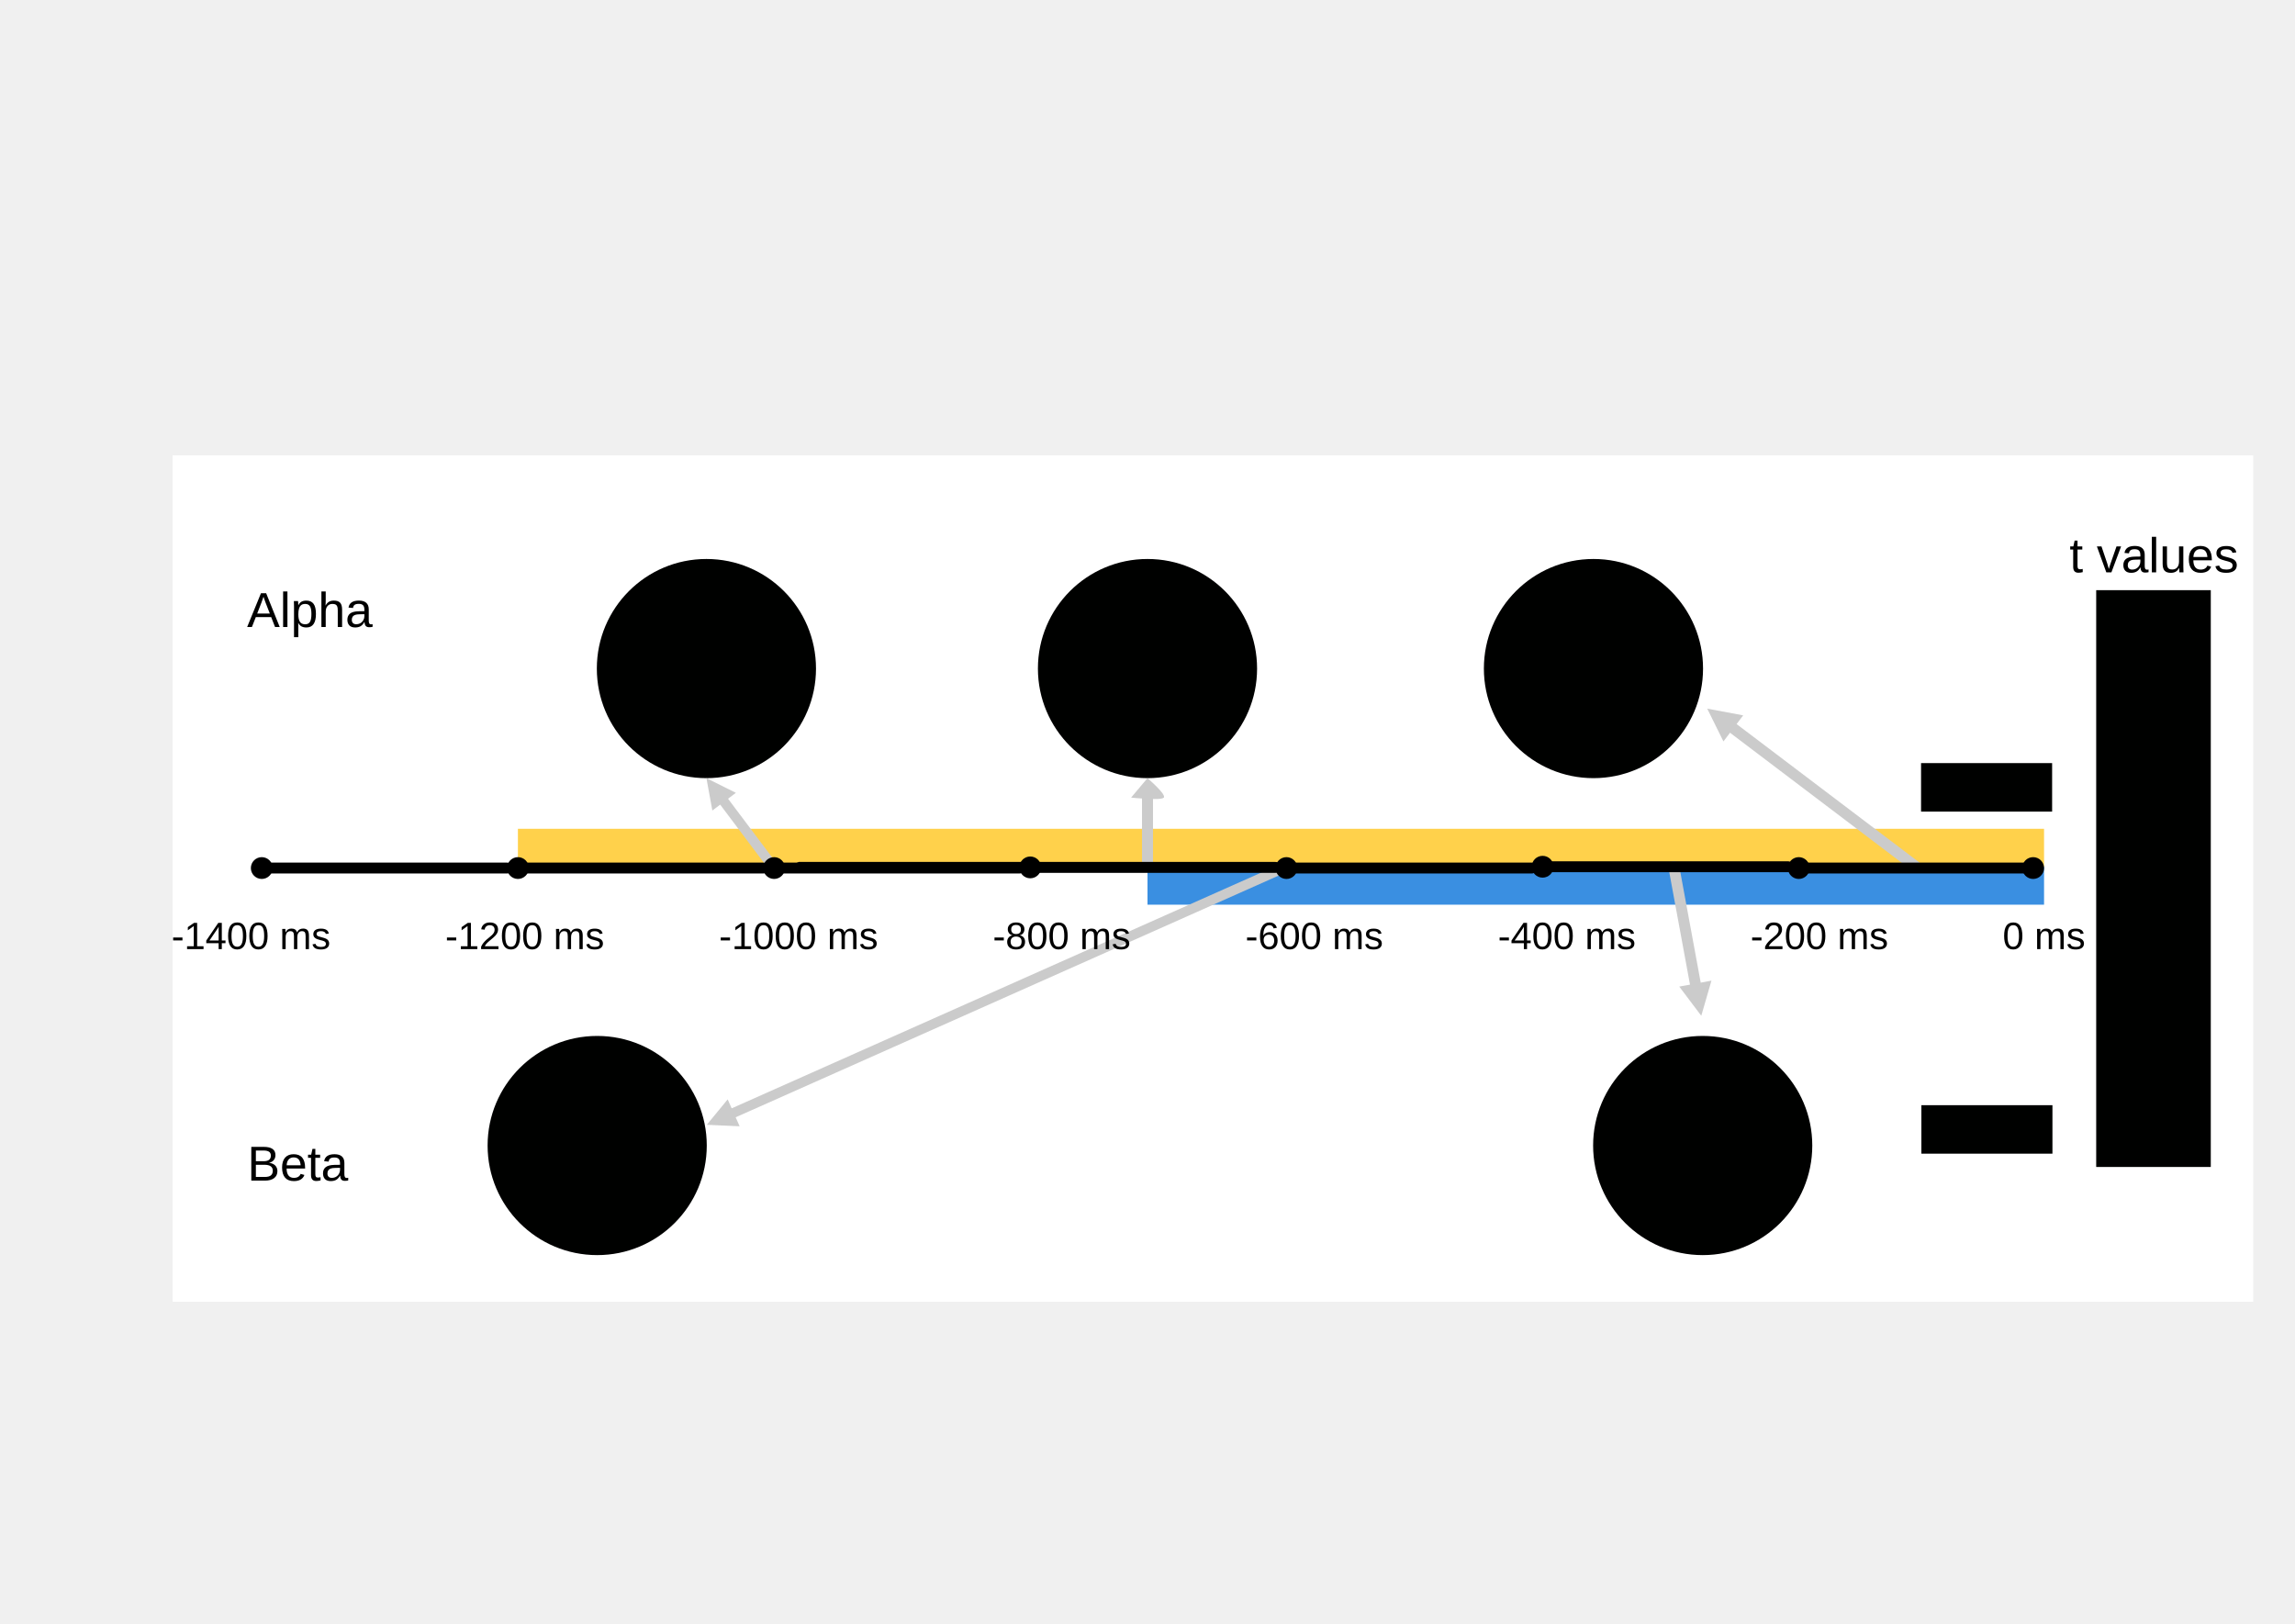
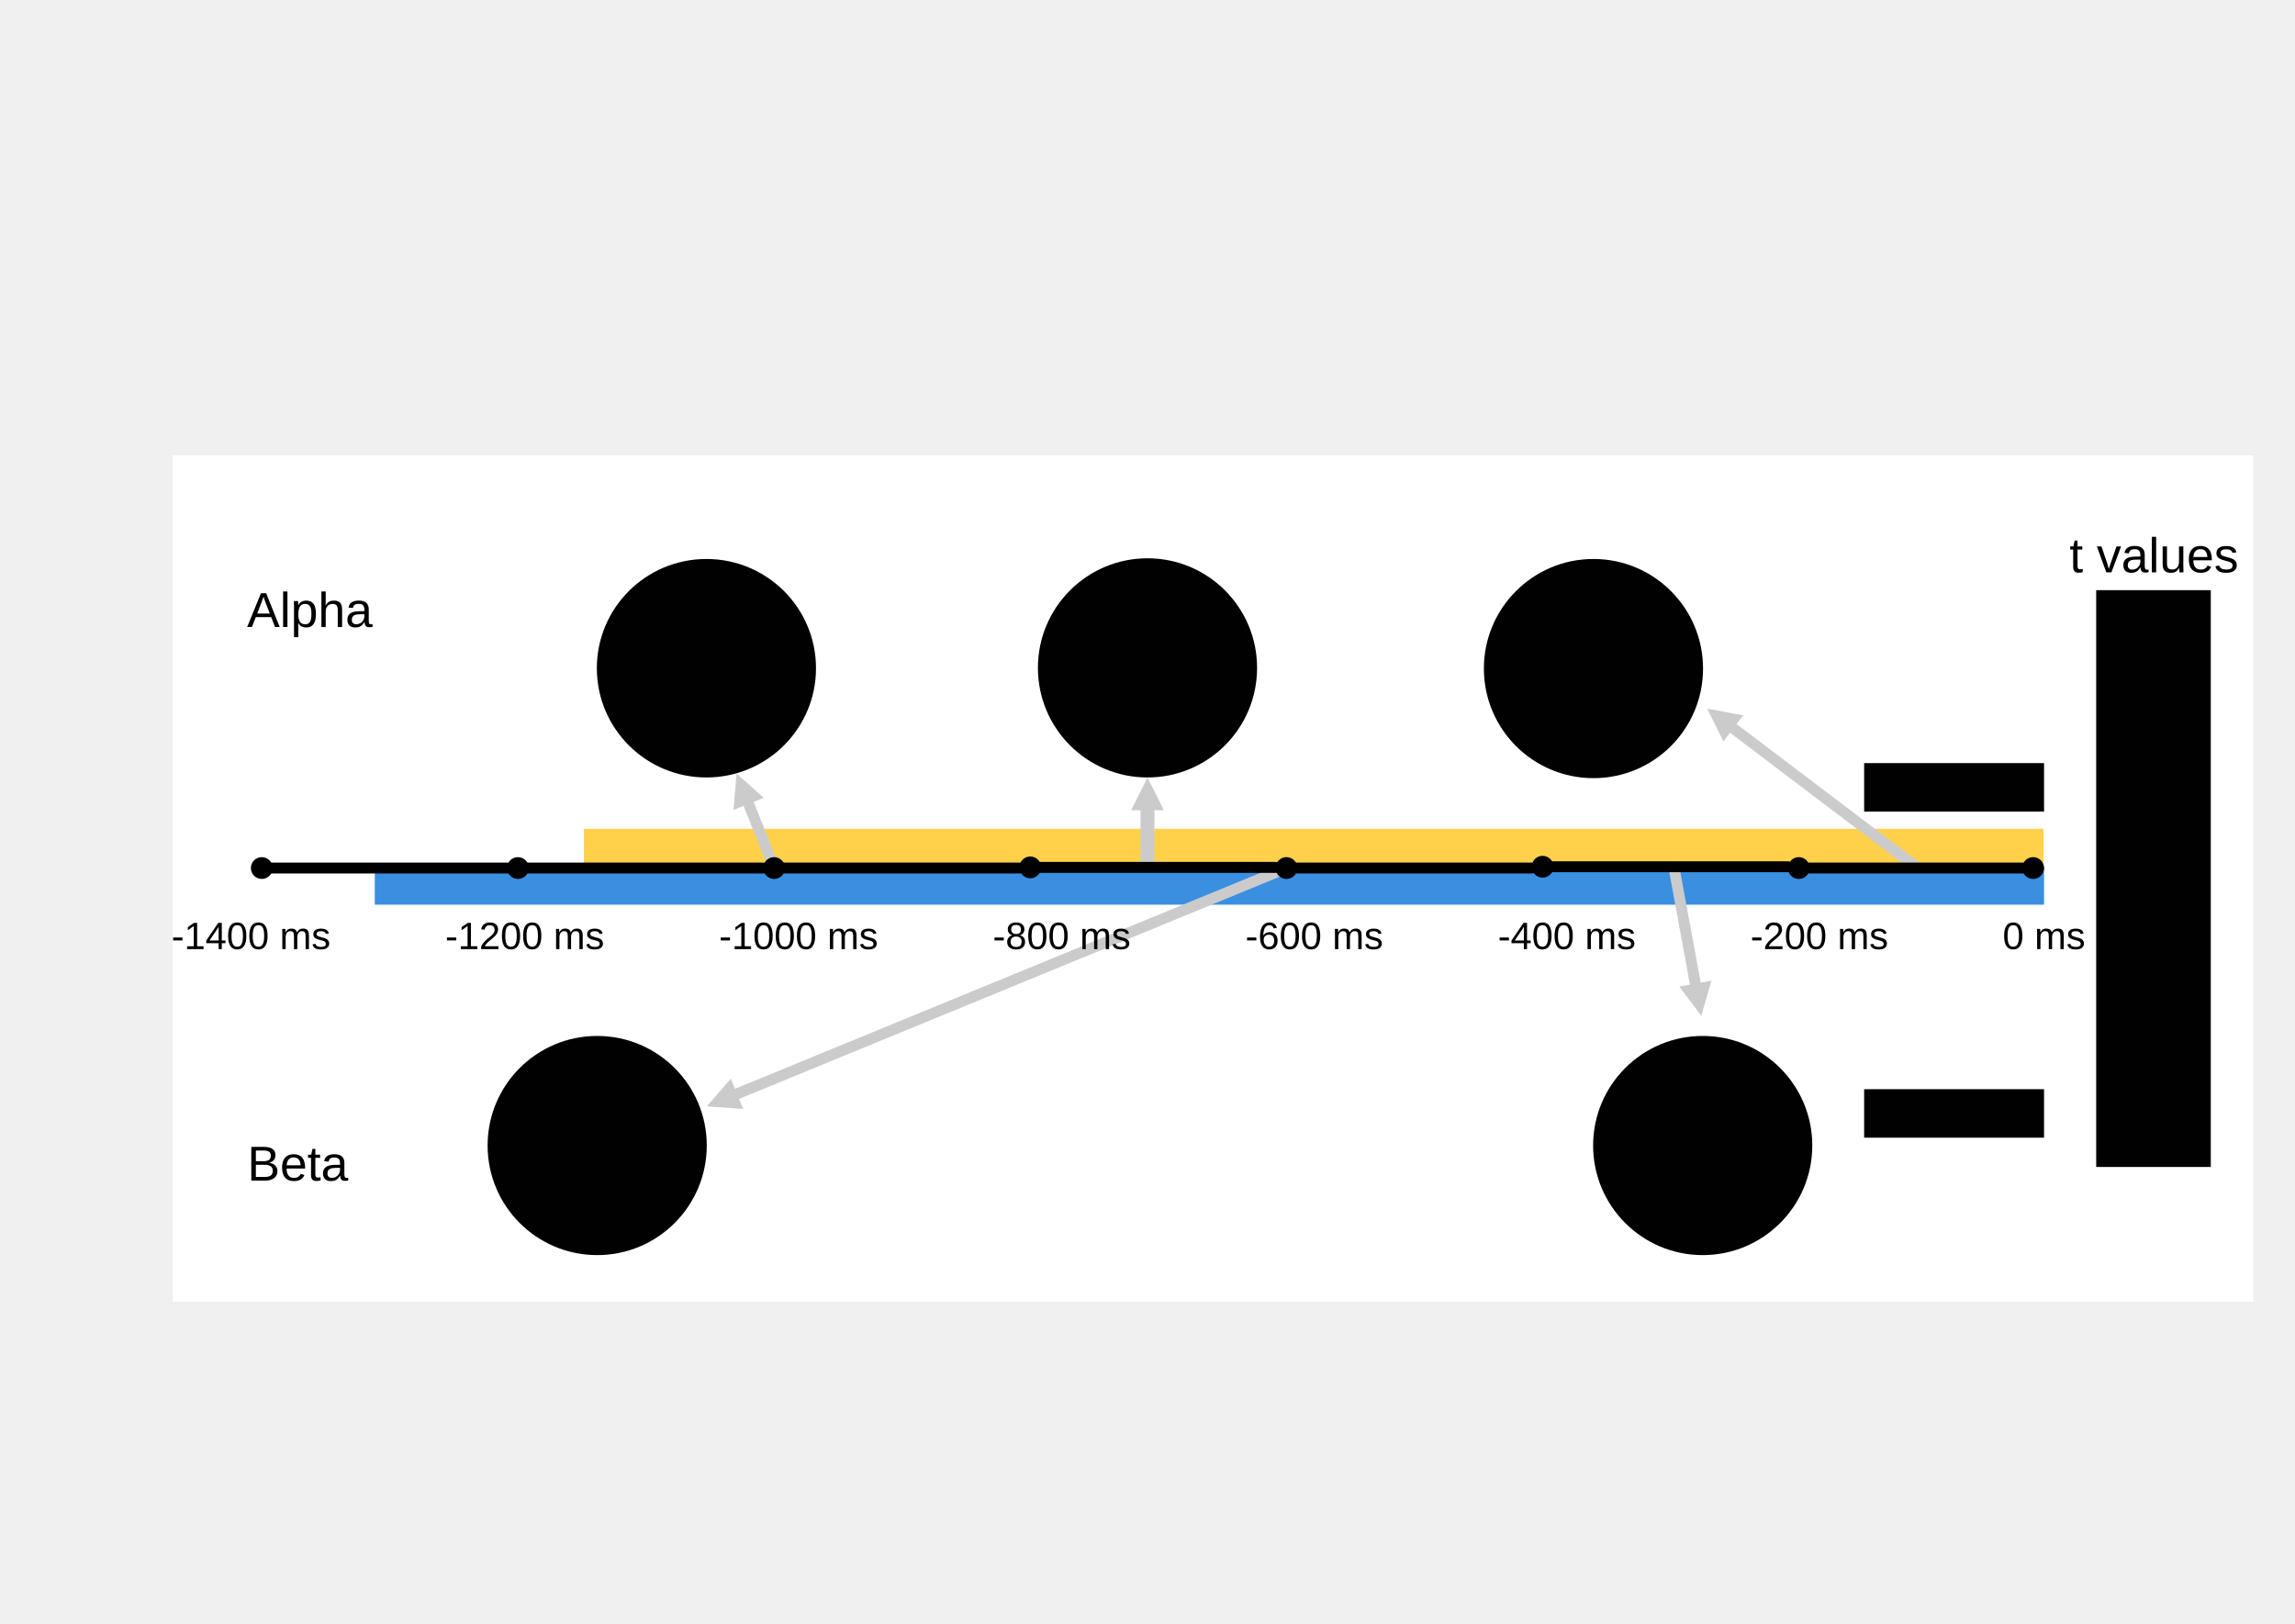
<svg xmlns="http://www.w3.org/2000/svg" width="100%" height="100%" viewBox="0 0 7016 4962" version="1.1" xml:space="preserve" style="fill-rule:evenodd;clip-rule:evenodd;stroke-linecap:round;stroke-linejoin:round;stroke-miterlimit:1.5;">
  <g transform="matrix(2,0,0,2,0,0)">
    <rect x="263.934" y="695.982" width="3180.13" height="1293.79" style="fill:white;" />
  </g>
-   <g id="slot_beta_cluster_ptext" transform="matrix(1,0,0,1,4732.83,1153.89)">
-     <rect x="1141" y="2224.62" width="400.653" height="148.217" style="fill:rgb(0,1,0);" />
+   <g transform="matrix(1.37276,0,0,1,4132.52,1105.01)">
+     <g id="slot_beta_cluster_ptext">
+       <rect x="1141" y="2224.62" width="400.653" height="148.217" style="fill:rgb(0,1,0);" />
+     </g>
  </g>
-   <g id="slot_alpha_cluster_ptext" transform="matrix(1,0,0,1,4731.83,108.165)">
-     <rect x="1141" y="2224.62" width="400.653" height="148.217" style="fill:rgb(0,1,0);" />
+   <g transform="matrix(1.37276,0,0,1,4132.52,108.163)">
+     <g id="slot_alpha_cluster_ptext">
+       <rect x="1141" y="2224.62" width="400.653" height="148.217" style="fill:rgb(0,1,0);" />
+     </g>
  </g>
  <g transform="matrix(1,0,0,1,77.132,-23.5693)">
    <g id="slot_colorbar">
      <rect x="6331.12" y="1827.69" width="350.284" height="1763.26" style="fill:rgb(0,1,0);" />
    </g>
  </g>
  <g transform="matrix(3.69667,0,0,3.69667,-1251.83,1689.02)">
    <g id="slot_beta_tw2">
      <circle cx="1746.74" cy="490.394" r="90.622" style="fill:rgb(0,1,0);" />
    </g>
  </g>
-   <g transform="matrix(3.69667,0,0,3.69667,-2949.13,230.958)">
+   <g transform="matrix(3.69667,0,0,3.69667,-2949.13,228.851)">
    <g id="slot_alpha_tw2">
      <circle cx="1746.74" cy="490.394" r="90.622" style="fill:rgb(0,1,0);" />
    </g>
  </g>
  <g transform="matrix(3.69667,0,0,3.69667,-4631.48,1689.02)">
    <g id="slot_beta_tw1">
      <circle cx="1746.74" cy="490.394" r="90.622" style="fill:rgb(0,1,0);" />
    </g>
  </g>
  <g transform="matrix(3.69667,0,0,3.69667,-1585.78,230.958)">
    <g id="slot_alpha_tw3">
      <circle cx="1746.74" cy="490.394" r="90.622" style="fill:rgb(0,1,0);" />
    </g>
  </g>
-   <g transform="matrix(3.69667,0,0,3.69667,-4297.54,230.958)">
+   <g transform="matrix(3.69667,0,0,3.68505,-4297.54,235.605)">
    <g id="slot_alpha_tw1">
      <circle cx="1746.74" cy="490.394" r="90.622" style="fill:rgb(0,1,0);" />
    </g>
  </g>
  <g transform="matrix(2,0,0,2,0,-176.38)">
    <g id="Lines" transform="matrix(1,0,0,1,0,173.447)">
-       <g transform="matrix(0.779143,0,0,0.615442,1098.27,534.301)">
+       <g transform="matrix(1.45068,0,0,0.615442,-648.057,534.301)">
        <rect x="841.608" y="1145.91" width="1758.88" height="94.248" style="fill:rgb(58,143,225);" />
      </g>
-       <g transform="matrix(1.32628,0,0,0.615442,-324.568,476.296)">
+       <g transform="matrix(1.26857,0,0,0.615442,-175.143,476.296)">
        <rect x="841.608" y="1145.91" width="1758.88" height="94.248" style="fill:rgb(255,209,75);" />
      </g>
    </g>
    <g id="Arrows" transform="matrix(1,0,0,1,0,88.19)">
+       <g transform="matrix(0.5,0,0,0.5,0,0)">
+         <path d="M2366.51,2653.59L2251.8,2364.61" style="fill:none;" />
+         <path d="M2242.23,2475.89L2251.8,2364.61L2335.08,2439.04L2242.23,2475.89Z" style="fill:rgb(203,203,203);" />
+         <path d="M2366.51,2653.59C2366.51,2653.59 2315.27,2524.52 2281.29,2438.89" style="fill:none;stroke:rgb(203,203,203);stroke-width:33.3px;" />
+       </g>
      <g transform="matrix(0.999999,4.043e-08,3.27008e-07,0.999996,-0.000235278,0.00015725)">
        <g>
          <path d="M2634.34,1133.28L2609.57,1083.16L2664.53,1093.42L2634.34,1133.28Z" style="fill:rgb(203,203,203);" />
          <path d="M2928.63,1324.8C2928.63,1324.8 2722.25,1168.5 2641.46,1107.31" style="fill:none;stroke:rgb(203,203,203);stroke-width:16.67px;" />
        </g>
      </g>
      <g transform="matrix(1,-1.93084e-06,1.07254e-06,0.999999,-0.00556634,0.00589516)">
        <g>
          <path d="M2616.01,1498.91L2600.48,1552.61L2566.83,1507.97L2616.01,1498.91Z" style="fill:rgb(203,203,203);" />
          <path d="M2558.49,1324.8C2558.49,1324.8 2581.22,1448.09 2593.23,1513.27" style="fill:none;stroke:rgb(203,203,203);stroke-width:16.67px;" />
-           <g transform="matrix(0.497105,-0.0035567,-0.00355819,0.495628,14.7196,18.0787)">
-             <path d="M2369.38,2657.52L2159.59,2378.78" style="fill:none;" />
-             <g transform="matrix(1.00587,0.00722026,0.00722026,1.00887,-29.8621,-36.7026)">
-               <path d="M2177.7,2477.76L2159.59,2378.78L2249.64,2423.68L2177.7,2477.76Z" style="fill:rgb(203,203,203);" />
-               <path d="M2366.18,2653.59C2366.18,2653.59 2263.43,2516.91 2202.85,2436.34" style="fill:none;stroke:rgb(203,203,203);stroke-width:30px;" />
-             </g>
-           </g>
        </g>
      </g>
-       <g transform="matrix(0.999999,1.12196e-06,-1.11905e-06,-0.594389,0.0015432,2112.25)">
+       <g transform="matrix(0.999999,-1.12196e-06,1.88268e-06,-0.999999,0.058925,2740.95)">
        <g>
-           <path d="M1778.94,1502.61C1783.11,1510.94 1753.94,1552.61 1753.94,1552.61L1728.94,1502.61C1728.94,1502.61 1774.77,1494.28 1778.94,1502.61Z" style="fill:rgb(203,203,203);" />
-           <path d="M1753.94,1324.8L1753.94,1512.61" style="fill:none;stroke:rgb(203,203,203);stroke-width:16.67px;" />
-           <path d="M1753.94,1324.8L1753.94,1512.61" style="fill:none;stroke:rgb(203,203,203);stroke-width:16.67px;" />
+           <path d="M1778.94,1502.61L1753.94,1552.61L1728.94,1502.61L1778.94,1502.61Z" style="fill:rgb(203,203,203);" />
+           <g transform="matrix(1,-1.60432e-06,-1.7033e-16,0.466051,-6.38574e-14,807.659)">
+             <path d="M1753.94,1324.8L1753.94,1512.61" style="fill:none;stroke:rgb(203,203,203);stroke-width:21.34px;" />
+           </g>
        </g>
      </g>
      <g transform="matrix(1,-5.04149e-07,9.3624e-07,0.999998,-0.00278768,0.00580154)">
        <g transform="matrix(0.5,2.52075e-07,-4.68121e-07,0.500001,0.00278769,-0.00580155)">
-           <path d="M3932.78,2649.6L2160.65,3438.48" style="fill:none;" />
-           <path d="M2261.17,3442.99L2160.65,3438.48L2224.57,3360.77L2261.17,3442.99Z" style="fill:rgb(203,203,203);" />
-           <path d="M3932.78,2649.6C3932.78,2649.6 2547.28,3266.37 2226.43,3409.2" style="fill:none;stroke:rgb(203,203,203);stroke-width:30px;" />
+           <path d="M3932.78,2653.59L2160.65,3381.91" style="fill:none;" />
+           <path d="M2272.04,3390.13L2160.65,3381.91L2234.06,3297.73L2272.04,3390.13Z" style="fill:rgb(203,203,203);" />
+           <path d="M3932.78,2653.59C3932.78,2653.59 2570.01,3213.67 2234.57,3351.53" style="fill:none;stroke:rgb(203,203,203);stroke-width:33.3px;" />
        </g>
      </g>
    </g>
    <g id="Line" transform="matrix(1,0,0,1,2.27374e-13,174.831)">
      <g transform="matrix(0.999997,0,0,0.999997,0.0064182,-86.6399)">
        <g>
          <path d="M2357.95,1316.47C2353.35,1316.47 2349.62,1320.2 2349.62,1324.8C2349.62,1329.4 2353.35,1333.13 2357.95,1333.13C2362.55,1333.13 2366.28,1329.4 2366.28,1324.8C2366.28,1320.2 2362.55,1316.47 2357.95,1316.47ZM2357.95,1320.63C2355.65,1320.63 2353.78,1322.5 2353.78,1324.8C2353.78,1327.1 2355.65,1328.97 2357.95,1328.97C2360.25,1328.97 2362.12,1327.1 2362.12,1324.8C2362.12,1322.5 2360.25,1320.63 2357.95,1320.63Z" style="fill:none;stroke:black;stroke-width:16.67px;stroke-linejoin:miter;stroke-miterlimit:10;" />
          <path d="M2366.28,1324.8L2732.85,1324.8" style="fill:none;stroke:black;stroke-width:16.67px;" />
        </g>
      </g>
      <g transform="matrix(0.999997,0,0,0.999997,0.00167137,-86.6403)">
        <g>
          <path d="M791.694,1318.47C787.095,1318.47 783.361,1322.2 783.361,1326.8C783.361,1331.4 787.095,1335.13 791.694,1335.13C796.293,1335.13 800.027,1331.4 800.027,1326.8C800.027,1322.2 796.293,1318.47 791.694,1318.47ZM791.694,1322.63C789.395,1322.63 787.527,1324.5 787.527,1326.8C787.527,1329.1 789.395,1330.97 791.694,1330.97C793.994,1330.97 795.861,1329.1 795.861,1326.8C795.861,1324.5 793.994,1322.63 791.694,1322.63Z" style="fill:none;stroke:black;stroke-width:16.67px;stroke-linejoin:miter;stroke-miterlimit:10;" />
          <path d="M800.027,1326.8L1166.59,1326.8" style="fill:none;stroke:black;stroke-width:16.67px;" />
        </g>
      </g>
      <g transform="matrix(0.999997,0,0,0.999997,0.00299517,-86.6403)">
        <g>
          <path d="M1183.26,1318.47C1178.66,1318.47 1174.92,1322.2 1174.92,1326.8C1174.92,1331.4 1178.66,1335.13 1183.26,1335.13C1187.86,1335.13 1191.59,1331.4 1191.59,1326.8C1191.59,1322.2 1187.86,1318.47 1183.26,1318.47ZM1183.26,1322.63C1180.96,1322.63 1179.09,1324.5 1179.09,1326.8C1179.09,1329.1 1180.96,1330.97 1183.26,1330.97C1185.56,1330.97 1187.42,1329.1 1187.42,1326.8C1187.42,1324.5 1185.56,1322.63 1183.26,1322.63Z" style="fill:none;stroke:black;stroke-width:16.67px;stroke-linejoin:miter;stroke-miterlimit:10;" />
          <path d="M1191.59,1326.8L1558.15,1326.8" style="fill:none;stroke:black;stroke-width:16.67px;" />
        </g>
      </g>
      <g transform="matrix(0.999997,0,0,0.999997,0.0017706,-86.6401)">
        <g>
          <path d="M1574.82,1317.47C1570.22,1317.47 1566.49,1321.2 1566.49,1325.8C1566.49,1330.4 1570.22,1334.13 1574.82,1334.13C1579.42,1334.13 1583.15,1330.4 1583.15,1325.8C1583.15,1321.2 1579.42,1317.47 1574.82,1317.47ZM1574.82,1321.63C1572.52,1321.63 1570.65,1323.5 1570.65,1325.8C1570.65,1328.1 1572.52,1329.97 1574.82,1329.97C1577.12,1329.97 1578.99,1328.1 1578.99,1325.8C1578.99,1323.5 1577.12,1321.63 1574.82,1321.63Z" style="fill:none;stroke:black;stroke-width:16.67px;stroke-linejoin:miter;stroke-miterlimit:10;" />
-           <path d="M1583.15,1325.8C978.038,1325.8 1151.18,1325.8 1949.72,1325.8" style="fill:none;stroke:black;stroke-width:16.67px;" />
+           <path d="M1583.15,1325.8L1949.72,1325.8" style="fill:none;stroke:black;stroke-width:16.67px;" />
        </g>
      </g>
      <g transform="matrix(0.999997,0,0,0.999997,0.0090944,-86.6403)">
        <g>
          <path d="M1966.39,1318.47C1961.79,1318.47 1958.05,1322.2 1958.05,1326.8C1958.05,1331.4 1961.79,1335.13 1966.39,1335.13C1970.99,1335.13 1974.72,1331.4 1974.72,1326.8C1974.72,1322.2 1970.99,1318.47 1966.39,1318.47ZM1966.39,1322.63C1964.09,1322.63 1962.22,1324.5 1962.22,1326.8C1962.22,1329.1 1964.09,1330.97 1966.39,1330.97C1968.68,1330.97 1970.55,1329.1 1970.55,1326.8C1970.55,1324.5 1968.68,1322.63 1966.39,1322.63Z" style="fill:none;stroke:black;stroke-width:16.67px;stroke-linejoin:miter;stroke-miterlimit:10;" />
          <path d="M1974.72,1326.8L2341.28,1326.8" style="fill:none;stroke:black;stroke-width:16.67px;" />
        </g>
      </g>
      <g transform="matrix(0.999997,0,0,0.999997,0.00034757,-86.6403)">
        <g>
          <path d="M400.13,1318.47C395.531,1318.47 391.797,1322.2 391.797,1326.8C391.797,1331.4 395.531,1335.13 400.13,1335.13C404.73,1335.13 408.464,1331.4 408.464,1326.8C408.464,1322.2 404.73,1318.47 400.13,1318.47ZM400.13,1322.63C397.831,1322.63 395.964,1324.5 395.964,1326.8C395.964,1329.1 397.831,1330.97 400.13,1330.97C402.43,1330.97 404.297,1329.1 404.297,1326.8C404.297,1324.5 402.43,1322.63 400.13,1322.63Z" style="fill:none;stroke:black;stroke-width:16.67px;stroke-linejoin:miter;stroke-miterlimit:10;" />
          <path d="M408.464,1326.8L775.027,1326.8" style="fill:none;stroke:black;stroke-width:16.67px;" />
        </g>
      </g>
      <g transform="matrix(0.999997,0,0,0.999997,0.013742,-86.6403)">
        <g>
          <path d="M2749.51,1318.47C2744.91,1318.47 2741.18,1322.2 2741.18,1326.8C2741.18,1331.4 2744.91,1335.13 2749.51,1335.13C2754.11,1335.13 2757.85,1331.4 2757.85,1326.8C2757.85,1322.2 2754.11,1318.47 2749.51,1318.47ZM2749.51,1322.63C2747.21,1322.63 2745.35,1324.5 2745.35,1326.8C2745.35,1329.1 2747.21,1330.97 2749.51,1330.97C2751.81,1330.97 2753.68,1329.1 2753.68,1326.8C2753.68,1324.5 2751.81,1322.63 2749.51,1322.63Z" style="fill:none;stroke:black;stroke-width:16.67px;stroke-linejoin:miter;stroke-miterlimit:10;" />
          <path d="M3107.74,1318.47C3112.34,1318.47 3116.08,1322.2 3116.08,1326.8C3116.08,1331.4 3112.34,1335.13 3107.74,1335.13C3103.14,1335.13 3099.41,1331.4 3099.41,1326.8C3099.41,1322.2 3103.14,1318.47 3107.74,1318.47ZM3107.74,1322.63C3110.04,1322.63 3111.91,1324.5 3111.91,1326.8C3111.91,1329.1 3110.04,1330.97 3107.74,1330.97C3105.44,1330.97 3103.58,1329.1 3103.58,1326.8C3103.58,1324.5 3105.44,1322.63 3107.74,1322.63Z" style="fill:none;stroke:black;stroke-width:16.67px;stroke-linejoin:miter;stroke-miterlimit:10;" />
          <path d="M2757.85,1326.8L3099.41,1326.8" style="fill:none;stroke:black;stroke-width:16.67px;" />
        </g>
      </g>
    </g>
  </g>
  <g transform="matrix(2,0,0,2,6326.5,1749.64)">
    <g id="Duration-Label">
      <g transform="matrix(75,0,0,75,258.472,0)">
            </g>
      <text x="0px" y="0px" style="font-family:'ArialMT', 'Arial', sans-serif;font-size:75px;">t values</text>
    </g>
  </g>
-   <g id="Duration-Label1" transform="matrix(2,0,0,2,755.356,1916.68)">
+   <g id="Alpha-Label" transform="matrix(2,0,0,2,755.356,1916.68)">
    <g transform="matrix(75,0,0,75,191.821,0)">
        </g>
    <text x="0px" y="0px" style="font-family:'ArialMT', 'Arial', sans-serif;font-size:75px;">Alpha</text>
  </g>
  <g transform="matrix(2,0,0,2,755.942,3609.11)">
-     <g id="Latency-label">
+     <g id="Beta-label">
      <g transform="matrix(75,0,0,75,154.285,0)">
            </g>
      <text x="0px" y="0px" style="font-family:'ArialMT', 'Arial', sans-serif;font-size:75px;">Beta</text>
    </g>
  </g>
  <g id="ms" transform="matrix(2,0,0,2,52.0982,421.8)">
    <g transform="matrix(1,0,0,1,236.034,1239.8)">
      <g id="_1400">
        <text x="0px" y="0px" style="font-family:'ArialMT', 'Arial', sans-serif;font-size:58.333px;">-1400 ms</text>
      </g>
    </g>
    <g transform="matrix(1,0,0,1,654.516,1239.8)">
      <g id="_1200">
        <text x="0px" y="0px" style="font-family:'ArialMT', 'Arial', sans-serif;font-size:58.333px;">-1200 ms</text>
      </g>
    </g>
    <g transform="matrix(1,0,0,1,1073,1239.8)">
      <g id="_1000">
        <text x="0px" y="0px" style="font-family:'ArialMT', 'Arial', sans-serif;font-size:58.333px;">-1000 ms</text>
      </g>
    </g>
    <g transform="matrix(1,0,0,1,1491.48,1239.8)">
      <g id="_800">
        <text x="0px" y="0px" style="font-family:'ArialMT', 'Arial', sans-serif;font-size:58.333px;">-800 ms</text>
      </g>
    </g>
    <g transform="matrix(1,0,0,1,1877.52,1239.8)">
      <g id="_600">
        <text x="0px" y="0px" style="font-family:'ArialMT', 'Arial', sans-serif;font-size:58.333px;">-600 ms</text>
      </g>
    </g>
    <g transform="matrix(1,0,0,1,2263.56,1239.8)">
      <g id="_400">
        <text x="0px" y="0px" style="font-family:'ArialMT', 'Arial', sans-serif;font-size:58.333px;">-400 ms</text>
      </g>
    </g>
    <g transform="matrix(1,0,0,1,2649.6,1239.8)">
      <g id="_200">
        <text x="0px" y="0px" style="font-family:'ArialMT', 'Arial', sans-serif;font-size:58.333px;">-200 ms</text>
      </g>
    </g>
    <g transform="matrix(1,0,0,1,3035.07,1239.8)">
      <g id="_0">
        <text x="0px" y="0px" style="font-family:'ArialMT', 'Arial', sans-serif;font-size:58.333px;">0 ms</text>
      </g>
    </g>
  </g>
</svg>
